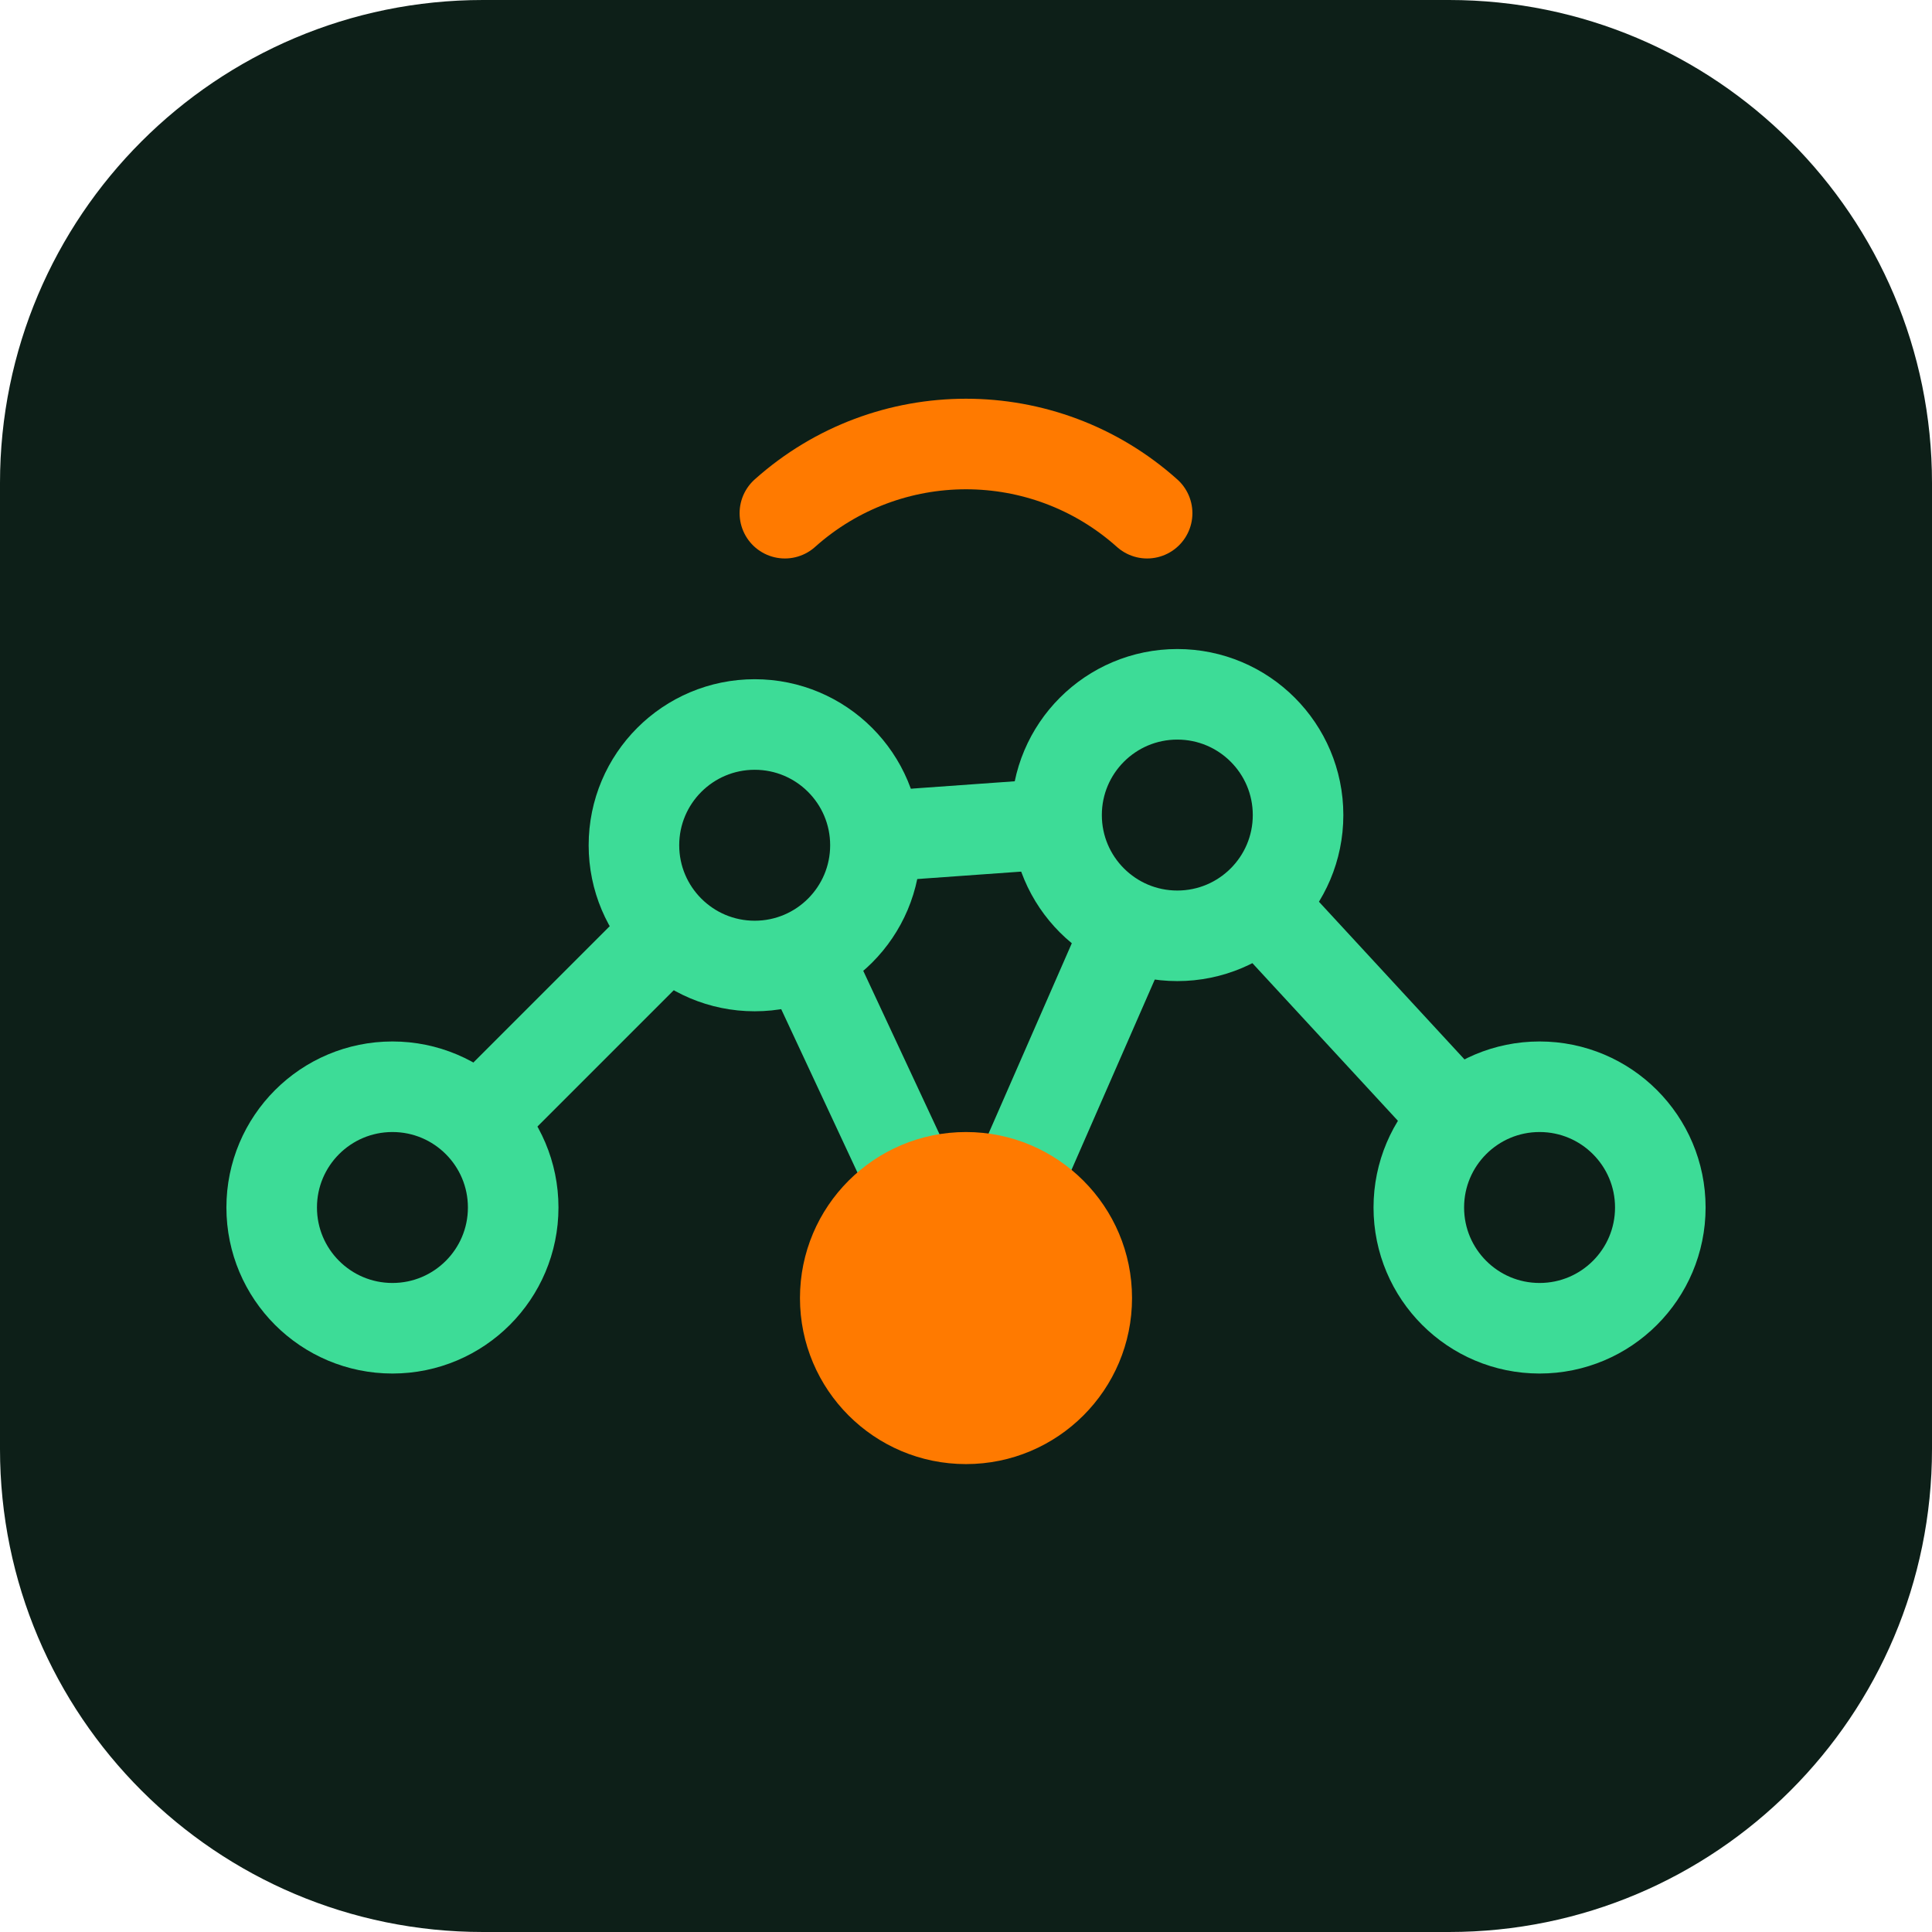
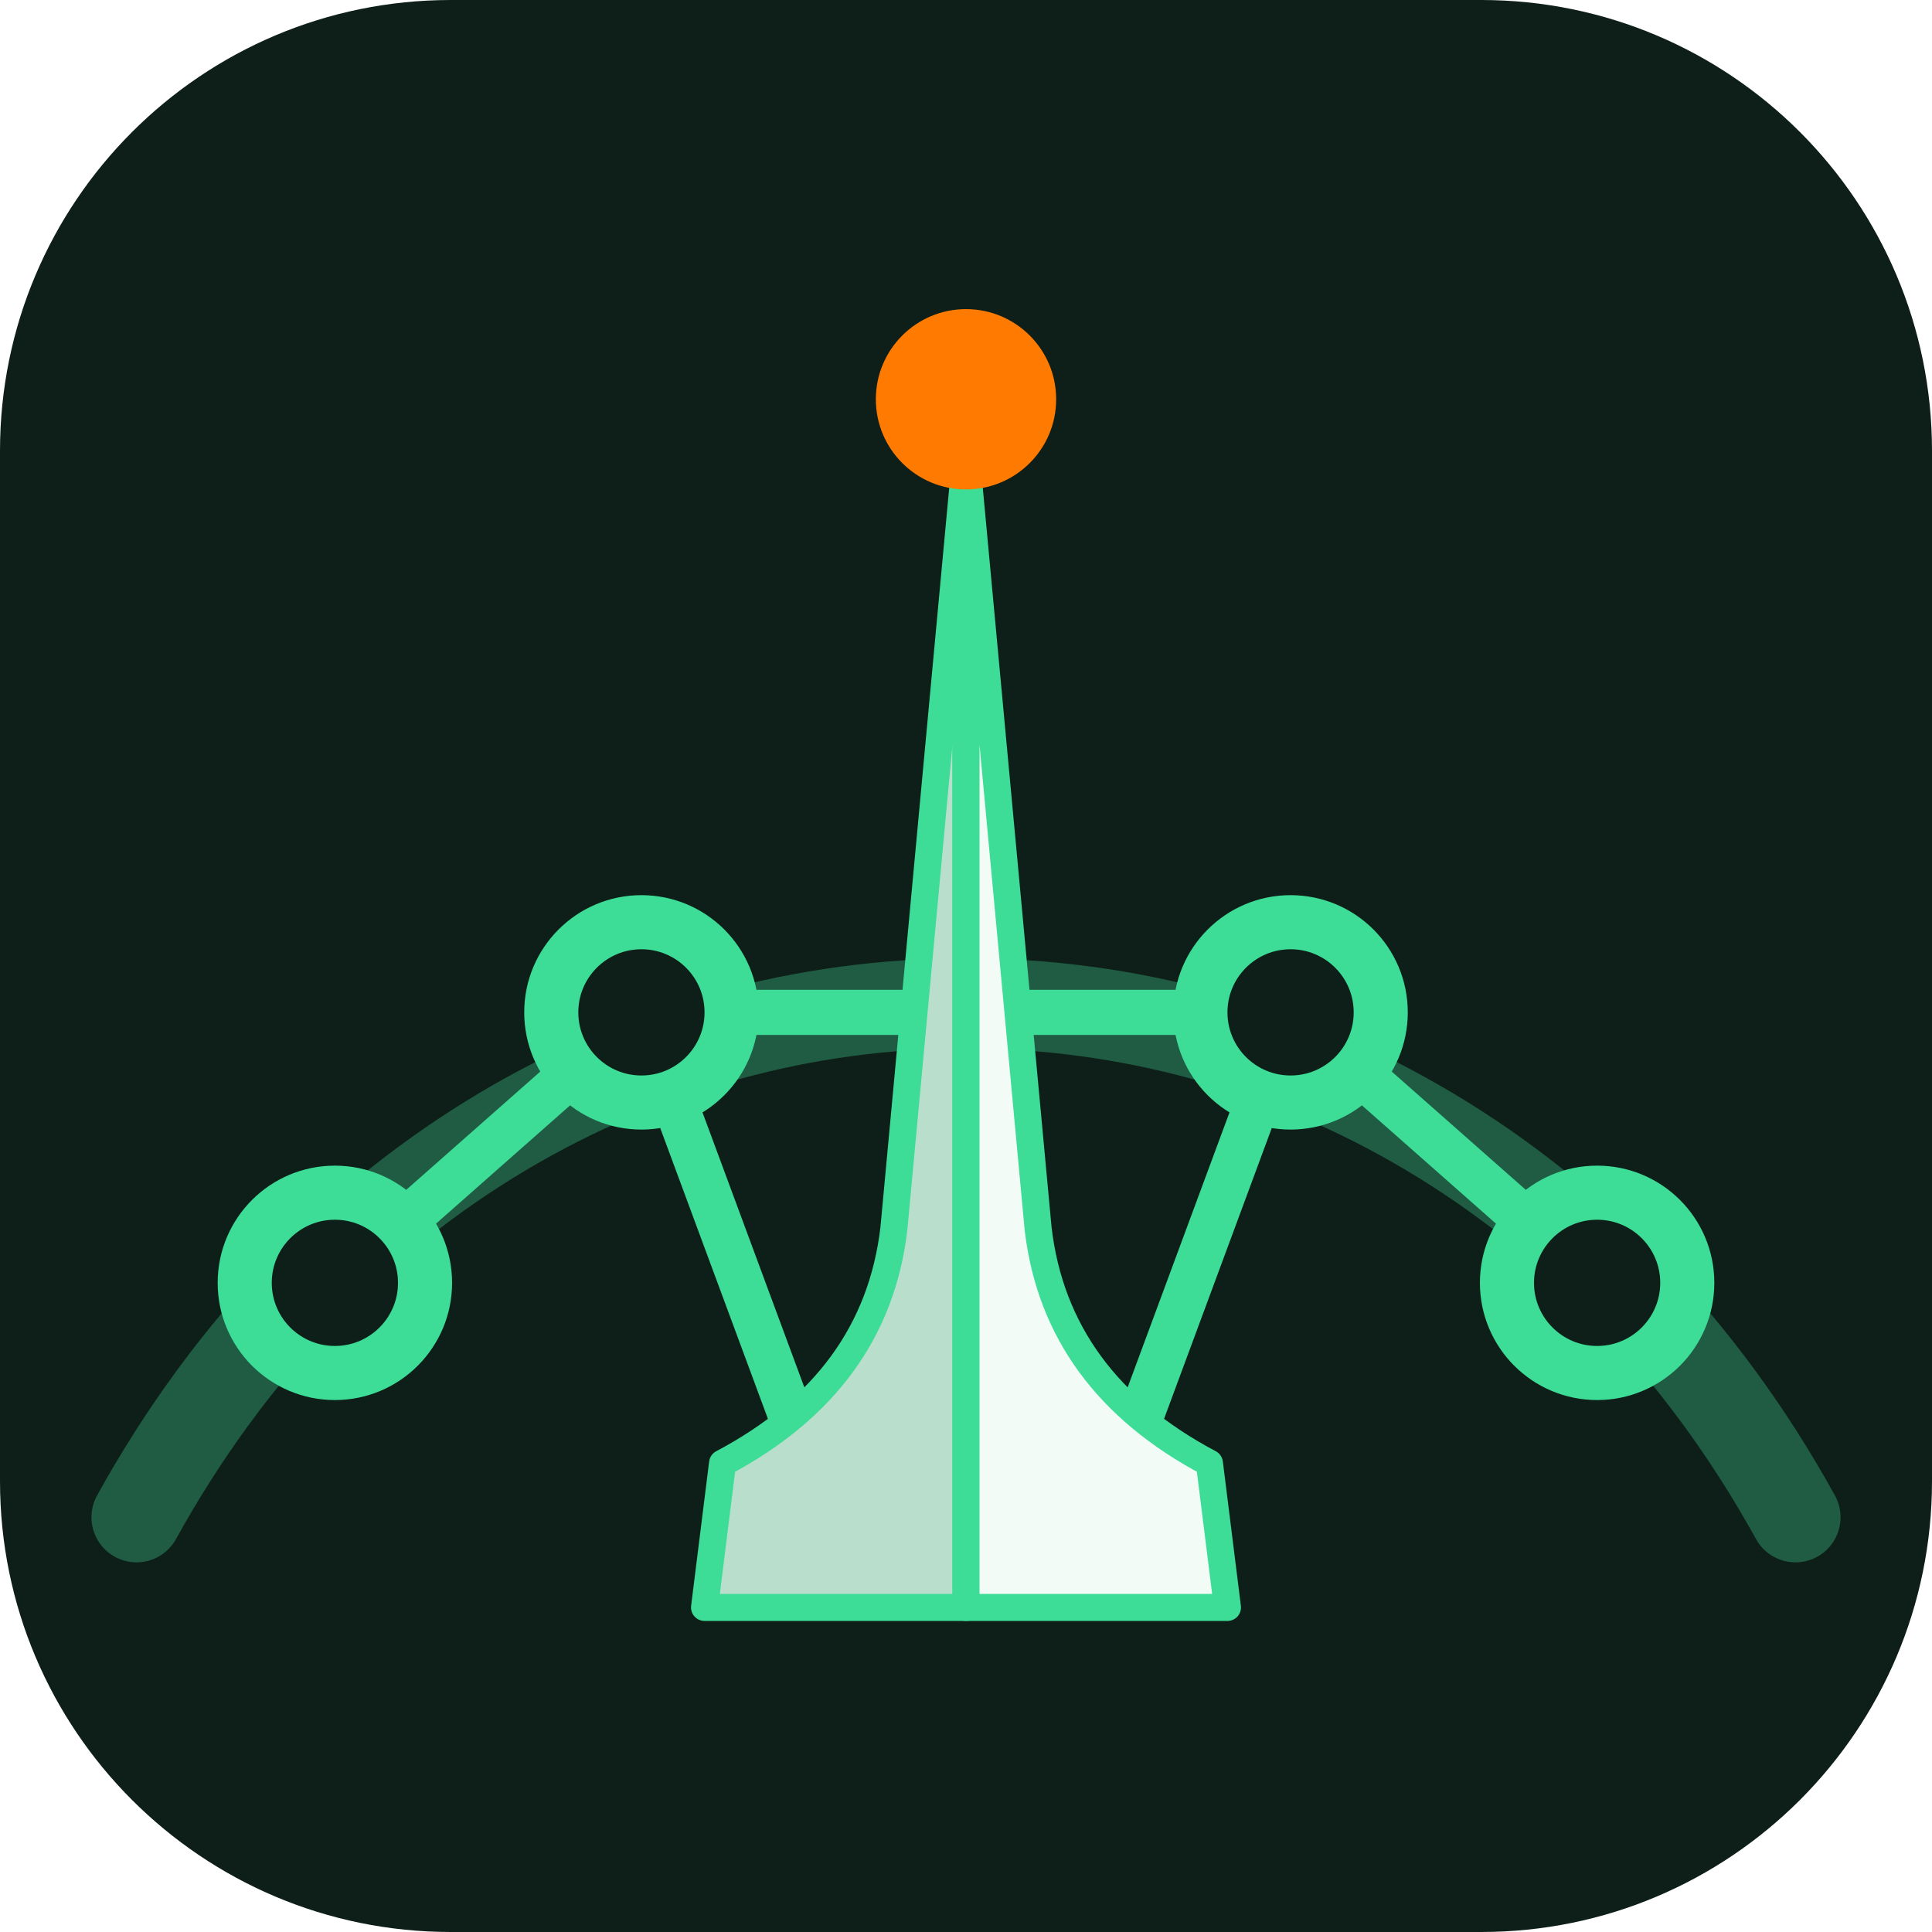
- <svg xmlns="http://www.w3.org/2000/svg" viewBox="0 0 64 64">
-   <rect width="64" height="64" rx="16" fill="#0d1f18" />
-   <g stroke="#3ddc97" stroke-width="3" stroke-linecap="round">
-     <line x1="13" y1="40" x2="25" y2="28" />
-     <line x1="25" y1="28" x2="39" y2="27" />
-     <line x1="39" y1="27" x2="51" y2="40" />
-     <line x1="25" y1="28" x2="32" y2="43" />
-     <line x1="39" y1="27" x2="32" y2="43" />
+ <svg xmlns="http://www.w3.org/2000/svg" viewBox="0 0 240 240">
+   <rect width="240" height="240" rx="56" fill="#0d1f18" />
+   <g transform="translate(120 128) scale(1.12) translate(-120 -118)">
+     <path d="M28 172 C 70 96, 170 96, 212 172" fill="none" stroke="#1f5c43" stroke-width="10" stroke-linecap="round" />
+     <g stroke="#3ddc97" stroke-width="5" stroke-linecap="round">
+       <line x1="50" y1="146" x2="84" y2="116" />
+       <line x1="84" y1="116" x2="156" y2="116" />
+       <line x1="156" y1="116" x2="190" y2="146" />
+       <line x1="84" y1="116" x2="104" y2="170" />
+       <line x1="156" y1="116" x2="136" y2="170" />
+     </g>
+     <g stroke="#3ddc97" stroke-width="3" stroke-linejoin="round">
+       <path d="M120 54 L112 140 Q110 157 93 166 L91 182 L120 182 Z" fill="#b9dfcc" />
+       <path d="M120 54 L128 140 Q130 157 147 166 L149 182 L120 182 Z" fill="#f2fbf6" />
+     </g>
+     <g fill="#0d1f18" stroke="#3ddc97" stroke-width="6">
+       <circle cx="50" cy="146" r="10" />
+       <circle cx="84" cy="116" r="10" />
+       <circle cx="156" cy="116" r="10" />
+       <circle cx="190" cy="146" r="10" />
+     </g>
+     <circle cx="120" cy="48" r="10" fill="#ff7a00" />
  </g>
-   <g fill="#0d1f18" stroke="#3ddc97" stroke-width="3">
-     <circle cx="13" cy="40" r="4" />
-     <circle cx="25" cy="28" r="4" />
-     <circle cx="39" cy="27" r="4" />
-     <circle cx="51" cy="40" r="4" />
-   </g>
-   <circle cx="32" cy="43" r="5.5" fill="#ff7a00" />
-   <path d="M26 17 a 9 9 0 0 1 12 0" fill="none" stroke="#ff7a00" stroke-width="3" stroke-linecap="round" />
</svg>
